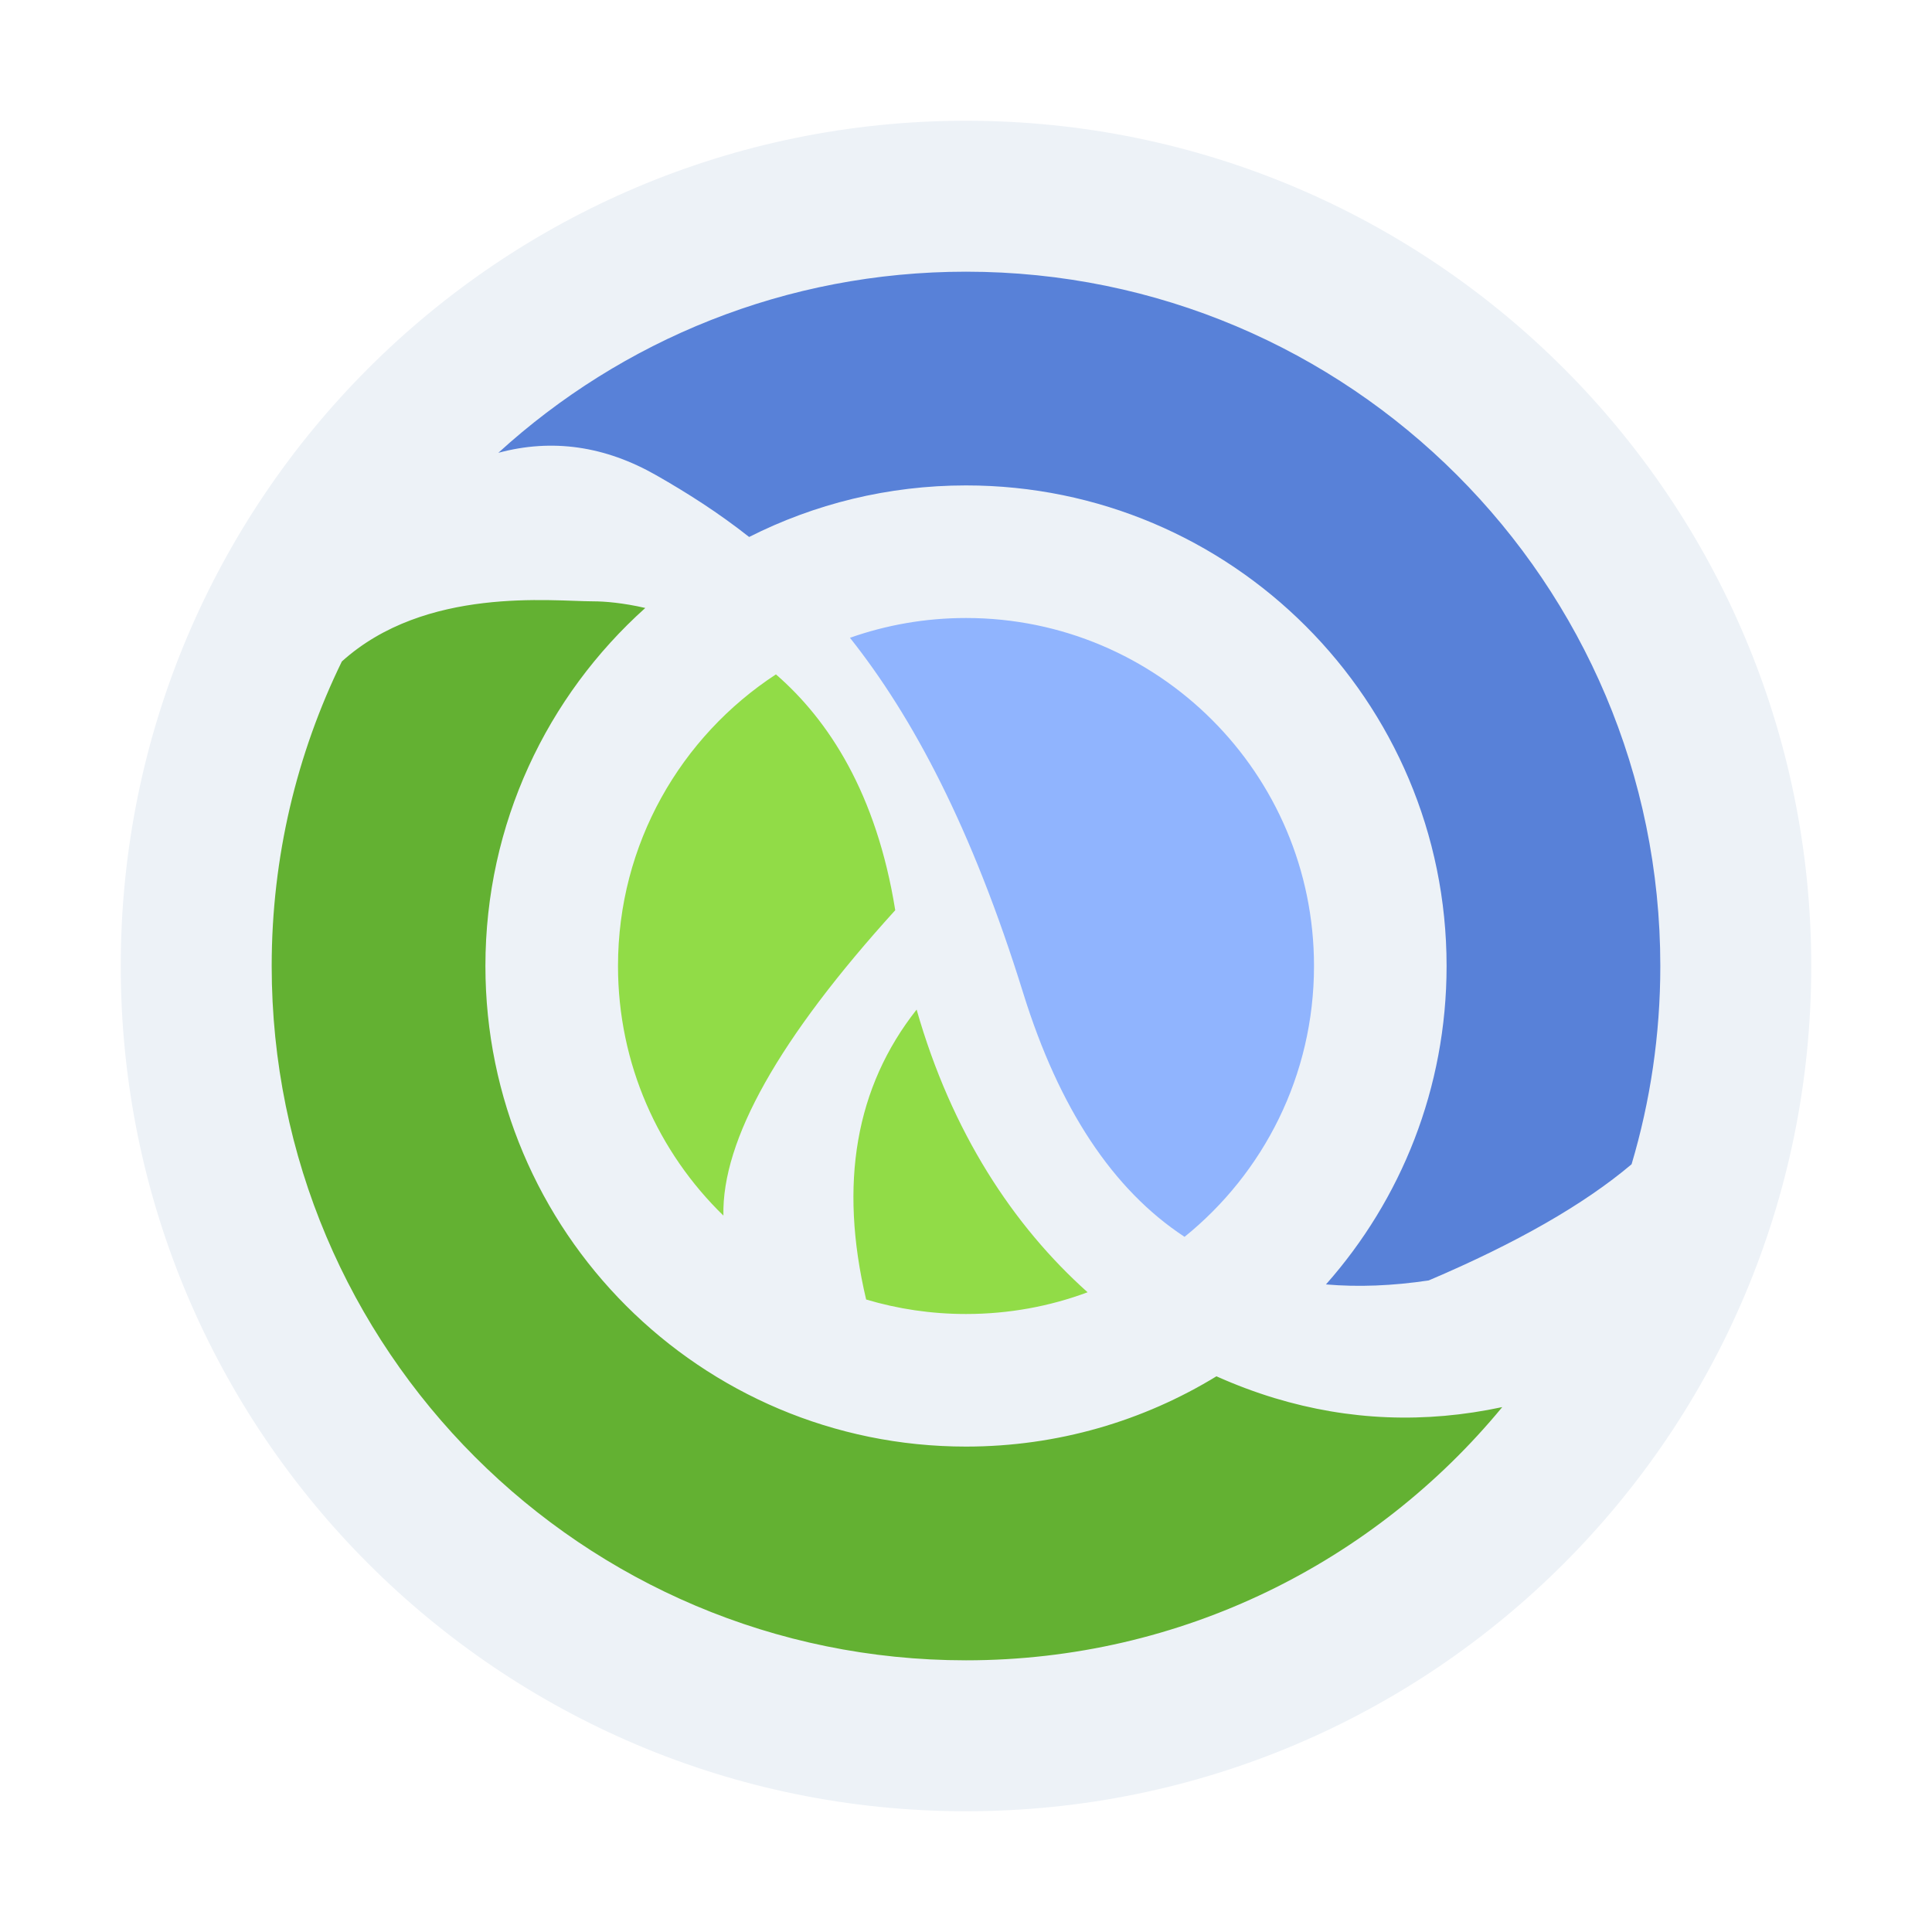
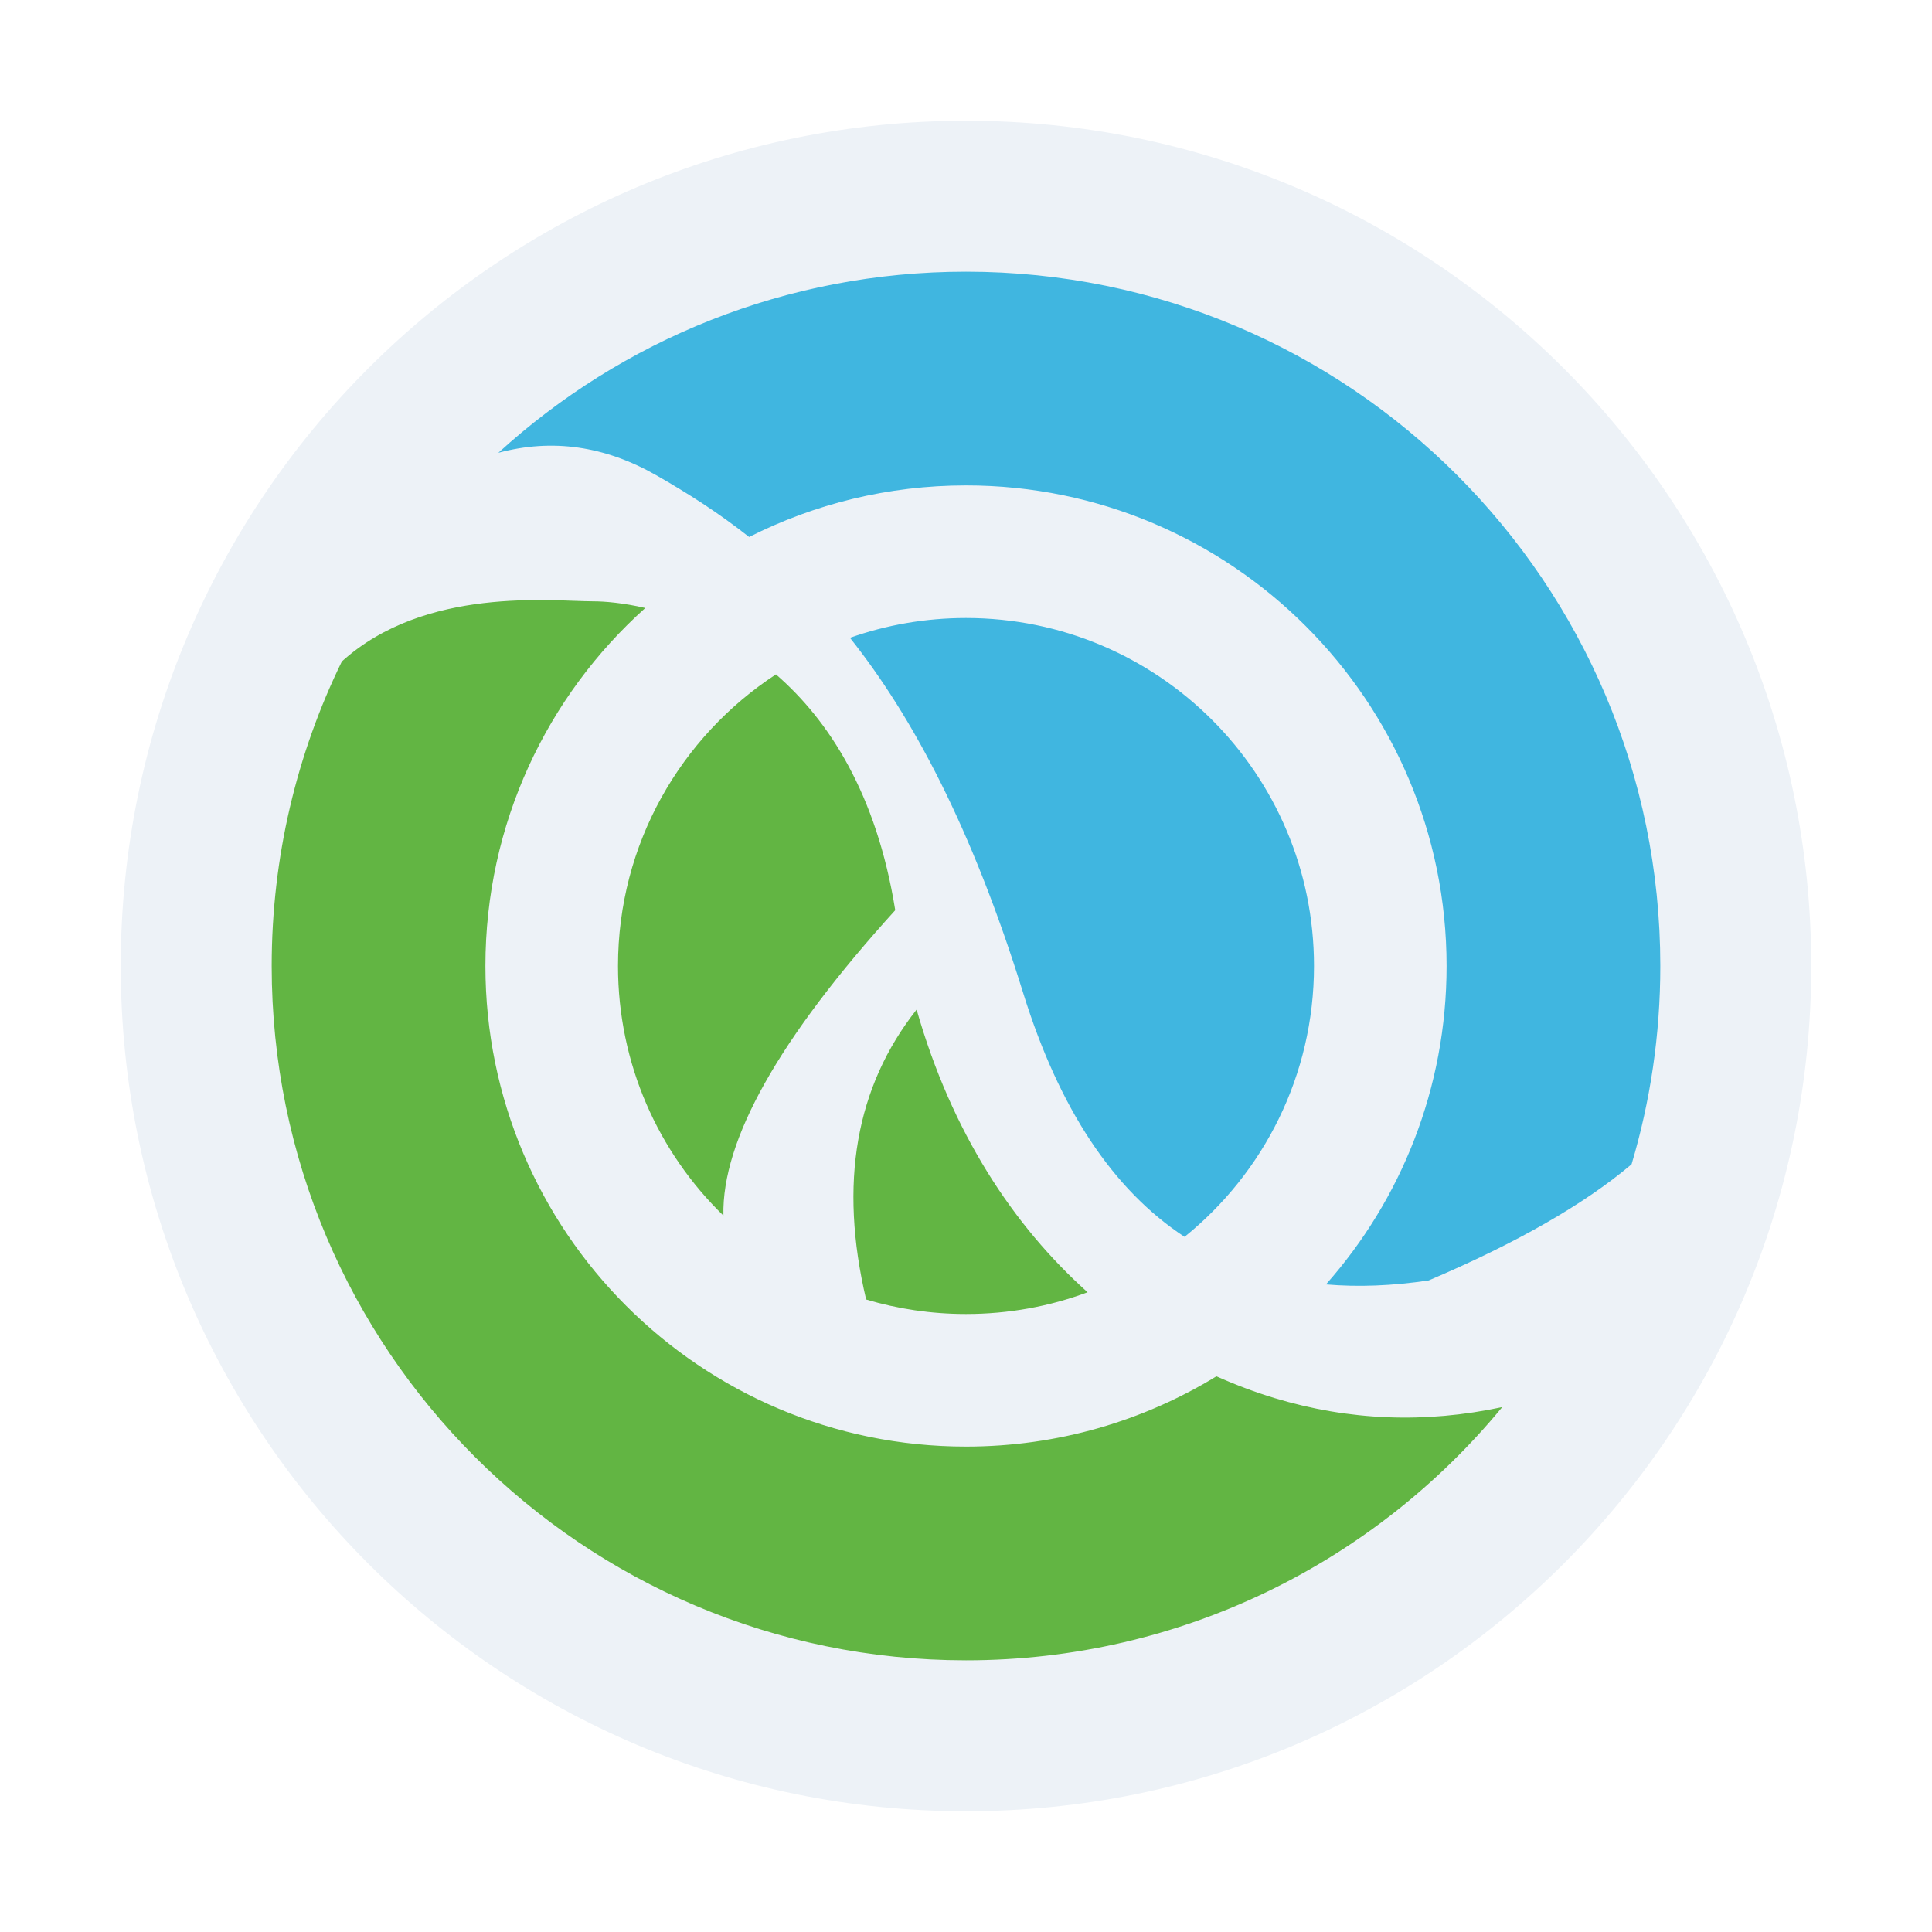
<svg xmlns="http://www.w3.org/2000/svg" width="16" height="16" viewBox="0 0 16 16">
  <g fill="none" fill-rule="evenodd" transform="translate(1 1)">
-     <path fill="#5881D8" d="M12.166,9.857 C12.635,9.011 12.902,8.036 12.902,7 C12.902,3.74 10.26,1.098 7,1.098 C5.032,1.098 3.288,2.062 2.216,3.543 C2.014,3.822 4.639,3.35 5.321,3.926 C6.638,5.038 7.416,8.613 8.454,9.695 C9.146,10.416 10.383,10.47 12.166,9.857 Z" />
-     <path fill="#63B132" d="M7,12.902 C9.179,12.902 11.082,11.721 12.104,9.965 C12.283,9.658 9.973,10.91 8.551,9.666 C7.118,8.411 6.567,4.656 5.039,3.832 C4.197,3.378 3.296,3.228 2.336,3.383 C1.56,4.382 1.098,5.637 1.098,7 C1.098,10.26 3.74,12.902 7,12.902 Z" />
-     <path fill="#91DC47" d="M7,9.951 C7.551,9.951 8.067,9.8 8.508,9.537 C7.503,8.498 7,7.652 7,7 C7,5.37 5.69,4.353 5.592,4.406 C4.673,4.906 4.049,5.88 4.049,7 C4.049,8.63 5.37,9.951 7,9.951 Z" />
-     <path fill="#90B4FE" d="M8.699,9.473 C9.485,8.932 10,8.026 10,7 C10,5.343 8.657,4 7,4 C6.513,4 6.053,4.116 5.646,4.322 C5.585,4.353 6.494,5.487 7,7 C7.328,7.981 8.216,9.805 8.699,9.473 Z" />
+     <path fill="#40B6E0" d="M12.166,9.857 C12.635,9.011 12.902,8.036 12.902,7 C12.902,3.74 10.26,1.098 7,1.098 C5.032,1.098 3.288,2.062 2.216,3.543 C2.014,3.822 4.639,3.35 5.321,3.926 C6.638,5.038 7.416,8.613 8.454,9.695 C9.146,10.416 10.383,10.47 12.166,9.857 Z" />
+     <path fill="#62B543" d="M7,12.902 C9.179,12.902 11.082,11.721 12.104,9.965 C12.283,9.658 9.973,10.91 8.551,9.666 C7.118,8.411 6.567,4.656 5.039,3.832 C4.197,3.378 3.296,3.228 2.336,3.383 C1.56,4.382 1.098,5.637 1.098,7 C1.098,10.26 3.74,12.902 7,12.902 Z" />
+     <path fill="#62B543" d="M7,9.951 C7.551,9.951 8.067,9.8 8.508,9.537 C7.503,8.498 7,7.652 7,7 C7,5.37 5.69,4.353 5.592,4.406 C4.673,4.906 4.049,5.88 4.049,7 C4.049,8.63 5.37,9.951 7,9.951 Z" />
+     <path fill="#40B6E0" d="M8.699,9.473 C9.485,8.932 10,8.026 10,7 C10,5.343 8.657,4 7,4 C6.513,4 6.053,4.116 5.646,4.322 C5.585,4.353 6.494,5.487 7,7 C7.328,7.981 8.216,9.805 8.699,9.473 Z" />
    <path fill="#EDF2F7" d="M4.991,9.067 C4.977,8.442 5.451,7.599 6.414,6.538 C6.259,5.572 5.863,4.964 5.426,4.585 C4.638,5.1 4.118,5.989 4.118,7 C4.118,7.811 4.452,8.543 4.991,9.067 Z M6.173,9.762 C6.435,9.84 6.712,9.882 7,9.882 C7.354,9.882 7.693,9.819 8.007,9.702 C7.392,9.152 6.881,8.378 6.591,7.361 C6.086,8.001 5.946,8.801 6.173,9.762 Z M1.831,4.478 C1.459,5.24 1.25,6.096 1.25,7 C1.25,10.176 3.824,12.75 7,12.75 C8.788,12.75 10.386,11.933 11.441,10.653 C10.801,10.79 10.172,10.765 9.554,10.578 C9.393,10.529 9.233,10.469 9.074,10.398 C8.47,10.767 7.76,10.98 7,10.98 C4.802,10.98 3.02,9.198 3.02,7 C3.02,5.822 3.531,4.764 4.344,4.035 C4.162,3.993 4.01,3.98 3.913,3.98 C3.575,3.98 2.523,3.853 1.831,4.478 Z M3.127,2.75 C3.573,2.63 4.01,2.693 4.437,2.937 C4.691,3.082 4.948,3.245 5.204,3.447 C5.744,3.174 6.354,3.02 7,3.02 C9.198,3.02 10.98,4.802 10.98,7 C10.98,8.012 10.603,8.935 9.981,9.637 C10.247,9.66 10.531,9.649 10.832,9.604 C11.558,9.295 12.118,8.975 12.512,8.642 C12.667,8.121 12.75,7.57 12.75,7 C12.75,3.824 10.176,1.25 7,1.25 C5.508,1.25 4.149,1.818 3.127,2.75 Z M6.039,4.282 C6.556,4.933 7.048,5.852 7.474,7.225 C7.771,8.18 8.216,8.853 8.81,9.243 C9.464,8.715 9.882,7.906 9.882,7 C9.882,5.408 8.592,4.118 7,4.118 C6.663,4.118 6.339,4.176 6.039,4.282 Z M7,14 C3.134,14 0,10.866 0,7 C0,3.134 3.134,0 7,0 C10.866,0 14,3.134 14,7 C14,10.866 10.866,14 7,14 Z" />
  </g>
</svg>
